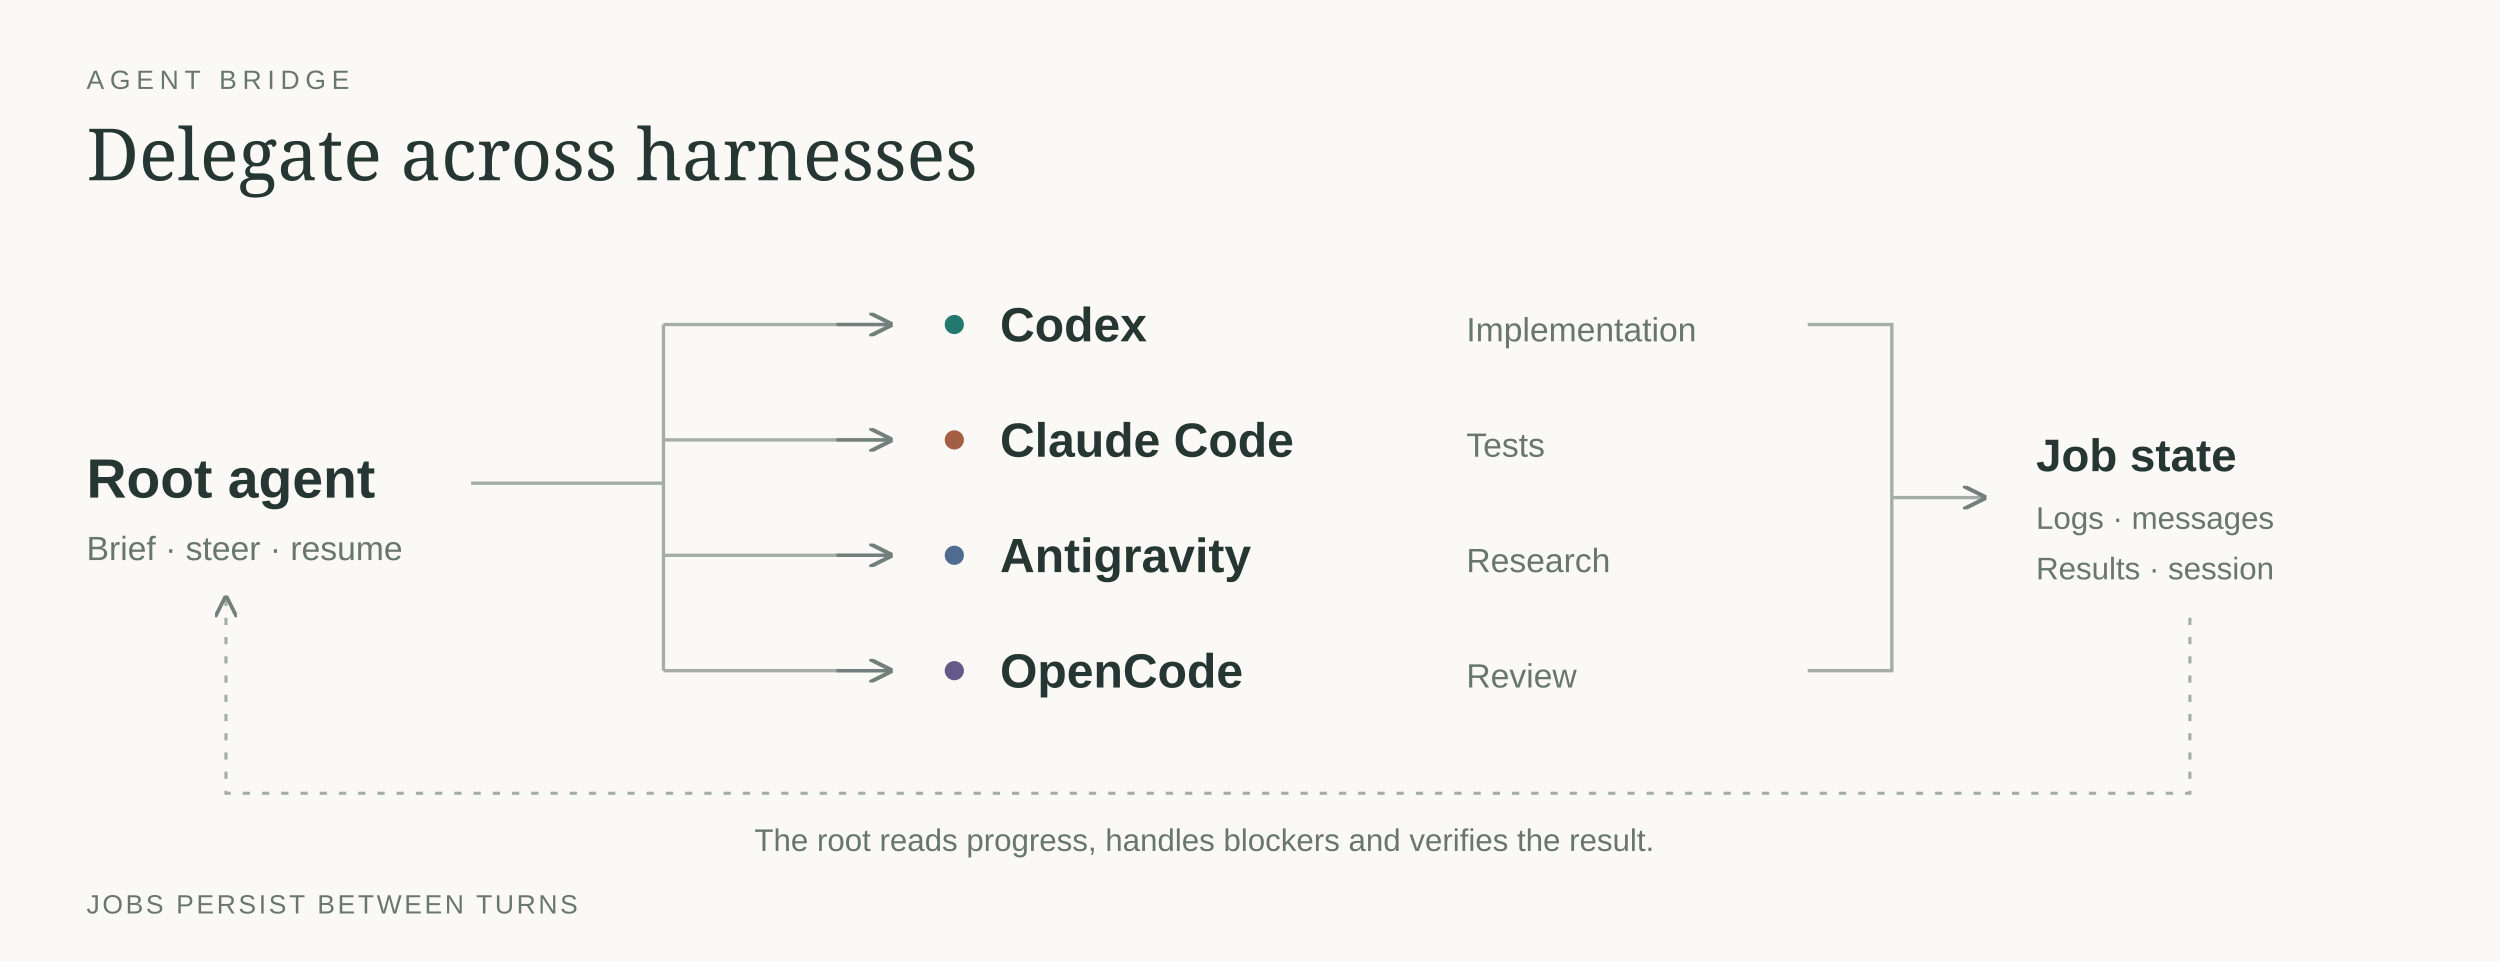
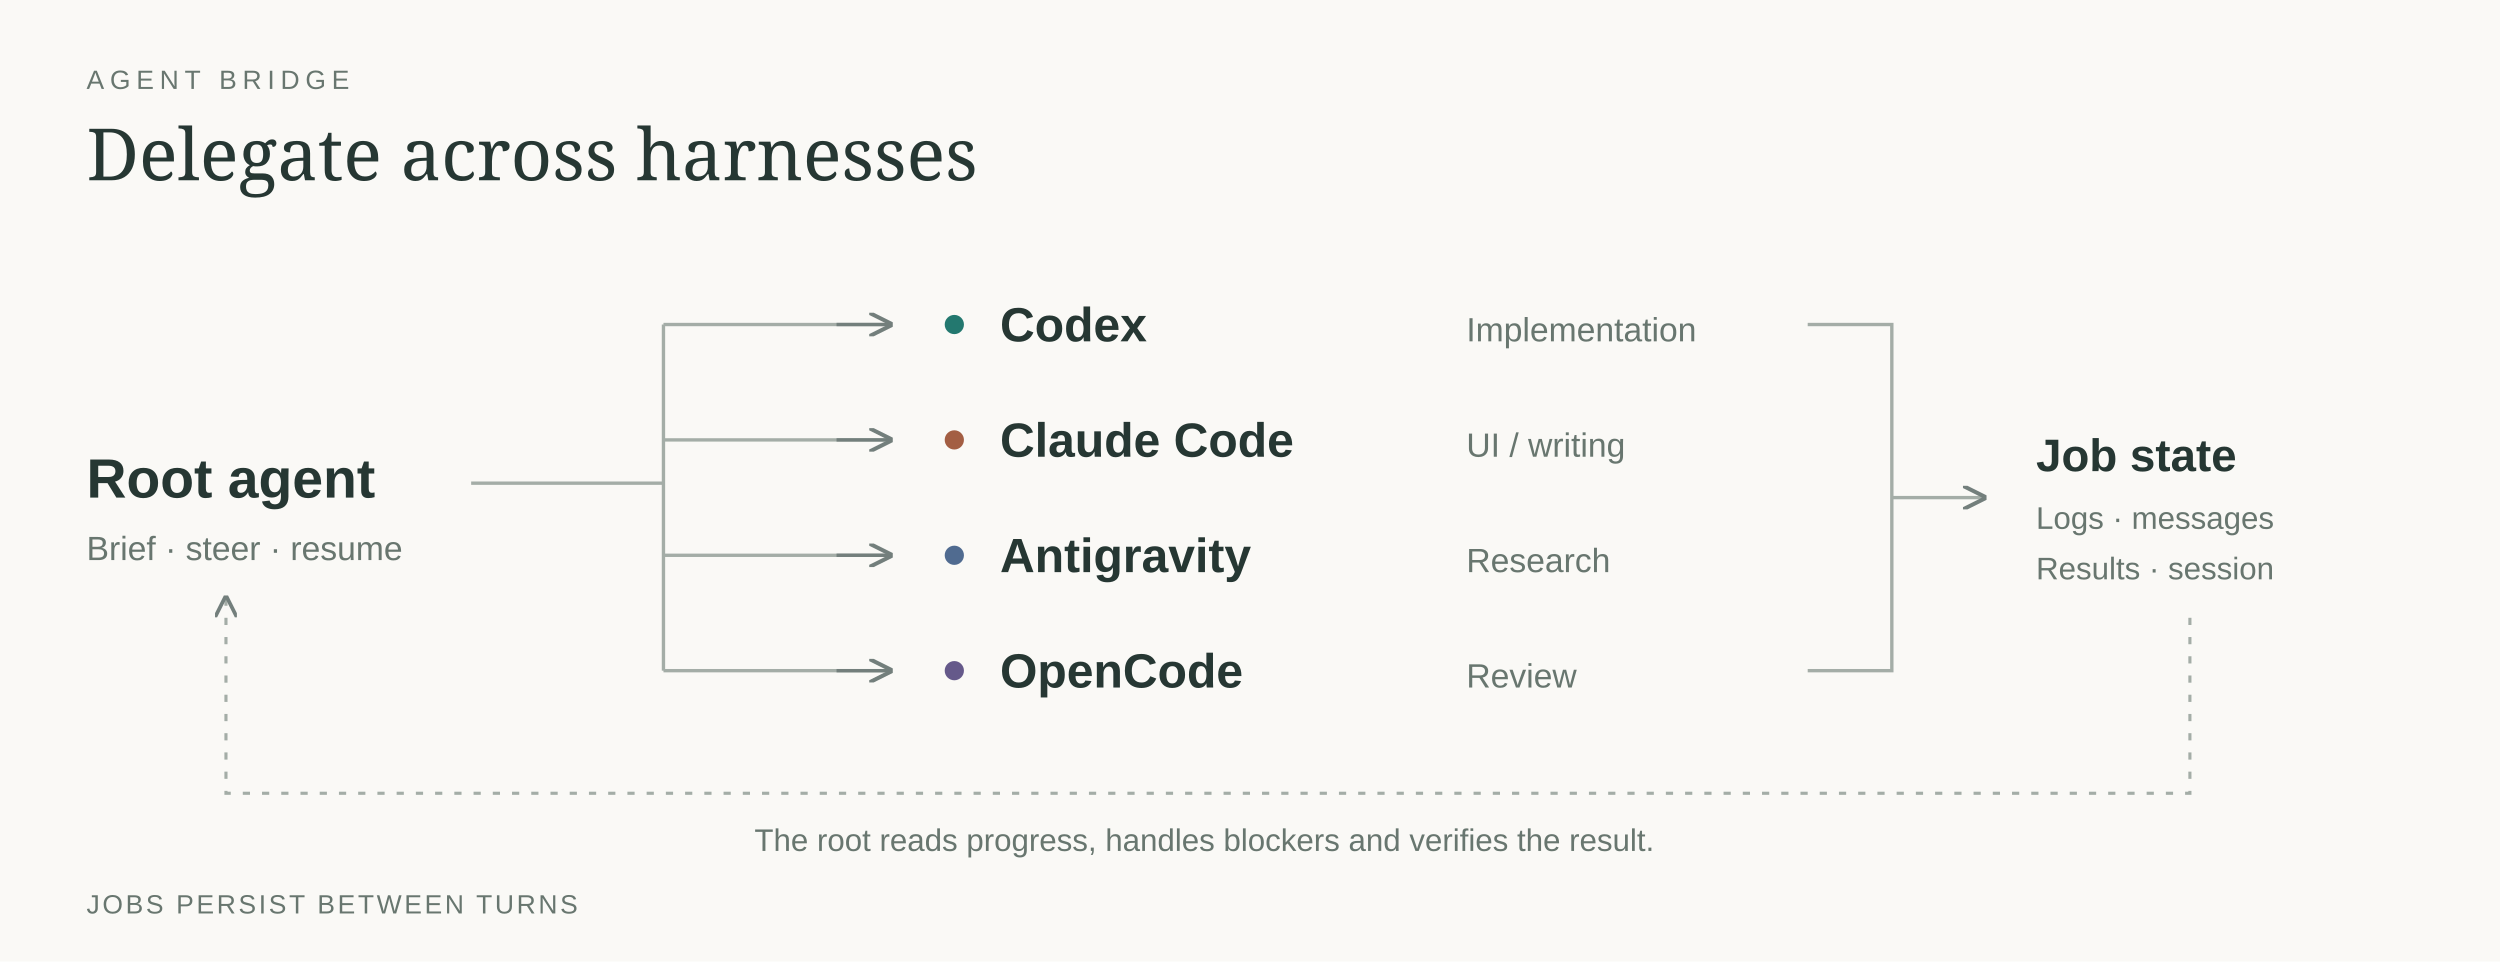
<svg xmlns="http://www.w3.org/2000/svg" width="1040" height="400" viewBox="0 0 1040 400" role="img" aria-labelledby="title desc">
  <defs>
    <marker id="arrow" markerWidth="7" markerHeight="7" refX="6" refY="3.5" orient="auto">
      <path d="M0 0L7 3.5L0 7" fill="none" stroke="#737f7c" stroke-width="1.2" />
    </marker>
  </defs>
  <rect width="1040" height="400" fill="#faf9f6" />
  <g font-family="Arial, Helvetica, sans-serif" fill="#263733">
    <text x="36" y="37" font-size="11" letter-spacing="2.4" fill="#68766f">AGENT BRIDGE</text>
    <text x="36" y="75" font-family="Georgia, serif" font-size="30">Delegate across harnesses</text>
    <text x="36" y="207" font-size="23" font-weight="700">Root agent</text>
    <text x="36" y="233" font-size="14" fill="#68766f">Brief · steer · resume</text>
    <path d="M196 201H276M276 135V279M276 135H370M276 183H370M276 231H370M276 279H370" fill="none" stroke="#a4ada7" stroke-width="1.4" />
    <path d="M348 135H370" fill="none" stroke="#737f7c" stroke-width="1.4" marker-end="url(#arrow)" />
    <path d="M348 183H370" fill="none" stroke="#737f7c" stroke-width="1.4" marker-end="url(#arrow)" />
    <path d="M348 231H370" fill="none" stroke="#737f7c" stroke-width="1.4" marker-end="url(#arrow)" />
    <path d="M348 279H370" fill="none" stroke="#737f7c" stroke-width="1.4" marker-end="url(#arrow)" />
    <circle cx="397" cy="135" r="4" fill="#23786f" />
    <text x="416" y="142" font-size="20" font-weight="700">Codex</text>
    <text x="610" y="142" font-size="14" fill="#68766f">Implementation</text>
    <circle cx="397" cy="183" r="4" fill="#a35e43" />
    <text x="416" y="190" font-size="20" font-weight="700">Claude Code</text>
-     <text x="610" y="190" font-size="14" fill="#68766f">Tests</text>
+     <text x="610" y="190" font-size="14" fill="#68766f">UI / writing</text>
    <circle cx="397" cy="231" r="4" fill="#506b90" />
    <text x="416" y="238" font-size="20" font-weight="700">Antigravity</text>
    <text x="610" y="238" font-size="14" fill="#68766f">Research</text>
    <circle cx="397" cy="279" r="4" fill="#65598a" />
    <text x="416" y="286" font-size="20" font-weight="700">OpenCode</text>
    <text x="610" y="286" font-size="14" fill="#68766f">Review</text>
    <path d="M752 135H787V279H752" fill="none" stroke="#a4ada7" stroke-width="1.4" />
    <path d="M787 207H825" fill="none" stroke="#a4ada7" stroke-width="1.4" marker-end="url(#arrow)" />
    <text x="847" y="196" font-size="19" font-weight="700">Job state</text>
    <text x="847" y="220" font-size="13" fill="#68766f">Logs · messages</text>
    <text x="847" y="241" font-size="13" fill="#68766f">Results · session</text>
    <path d="M911 257V330H94V249" fill="none" stroke="#a4ada7" stroke-width="1.3" stroke-dasharray="3 5" marker-end="url(#arrow)" />
    <text x="501" y="354" text-anchor="middle" font-size="13" fill="#68766f">The root reads progress, handles blockers and verifies the result.</text>
    <text x="36" y="380" font-size="11" letter-spacing="1.1" fill="#68766f">JOBS PERSIST BETWEEN TURNS</text>
  </g>
</svg>
